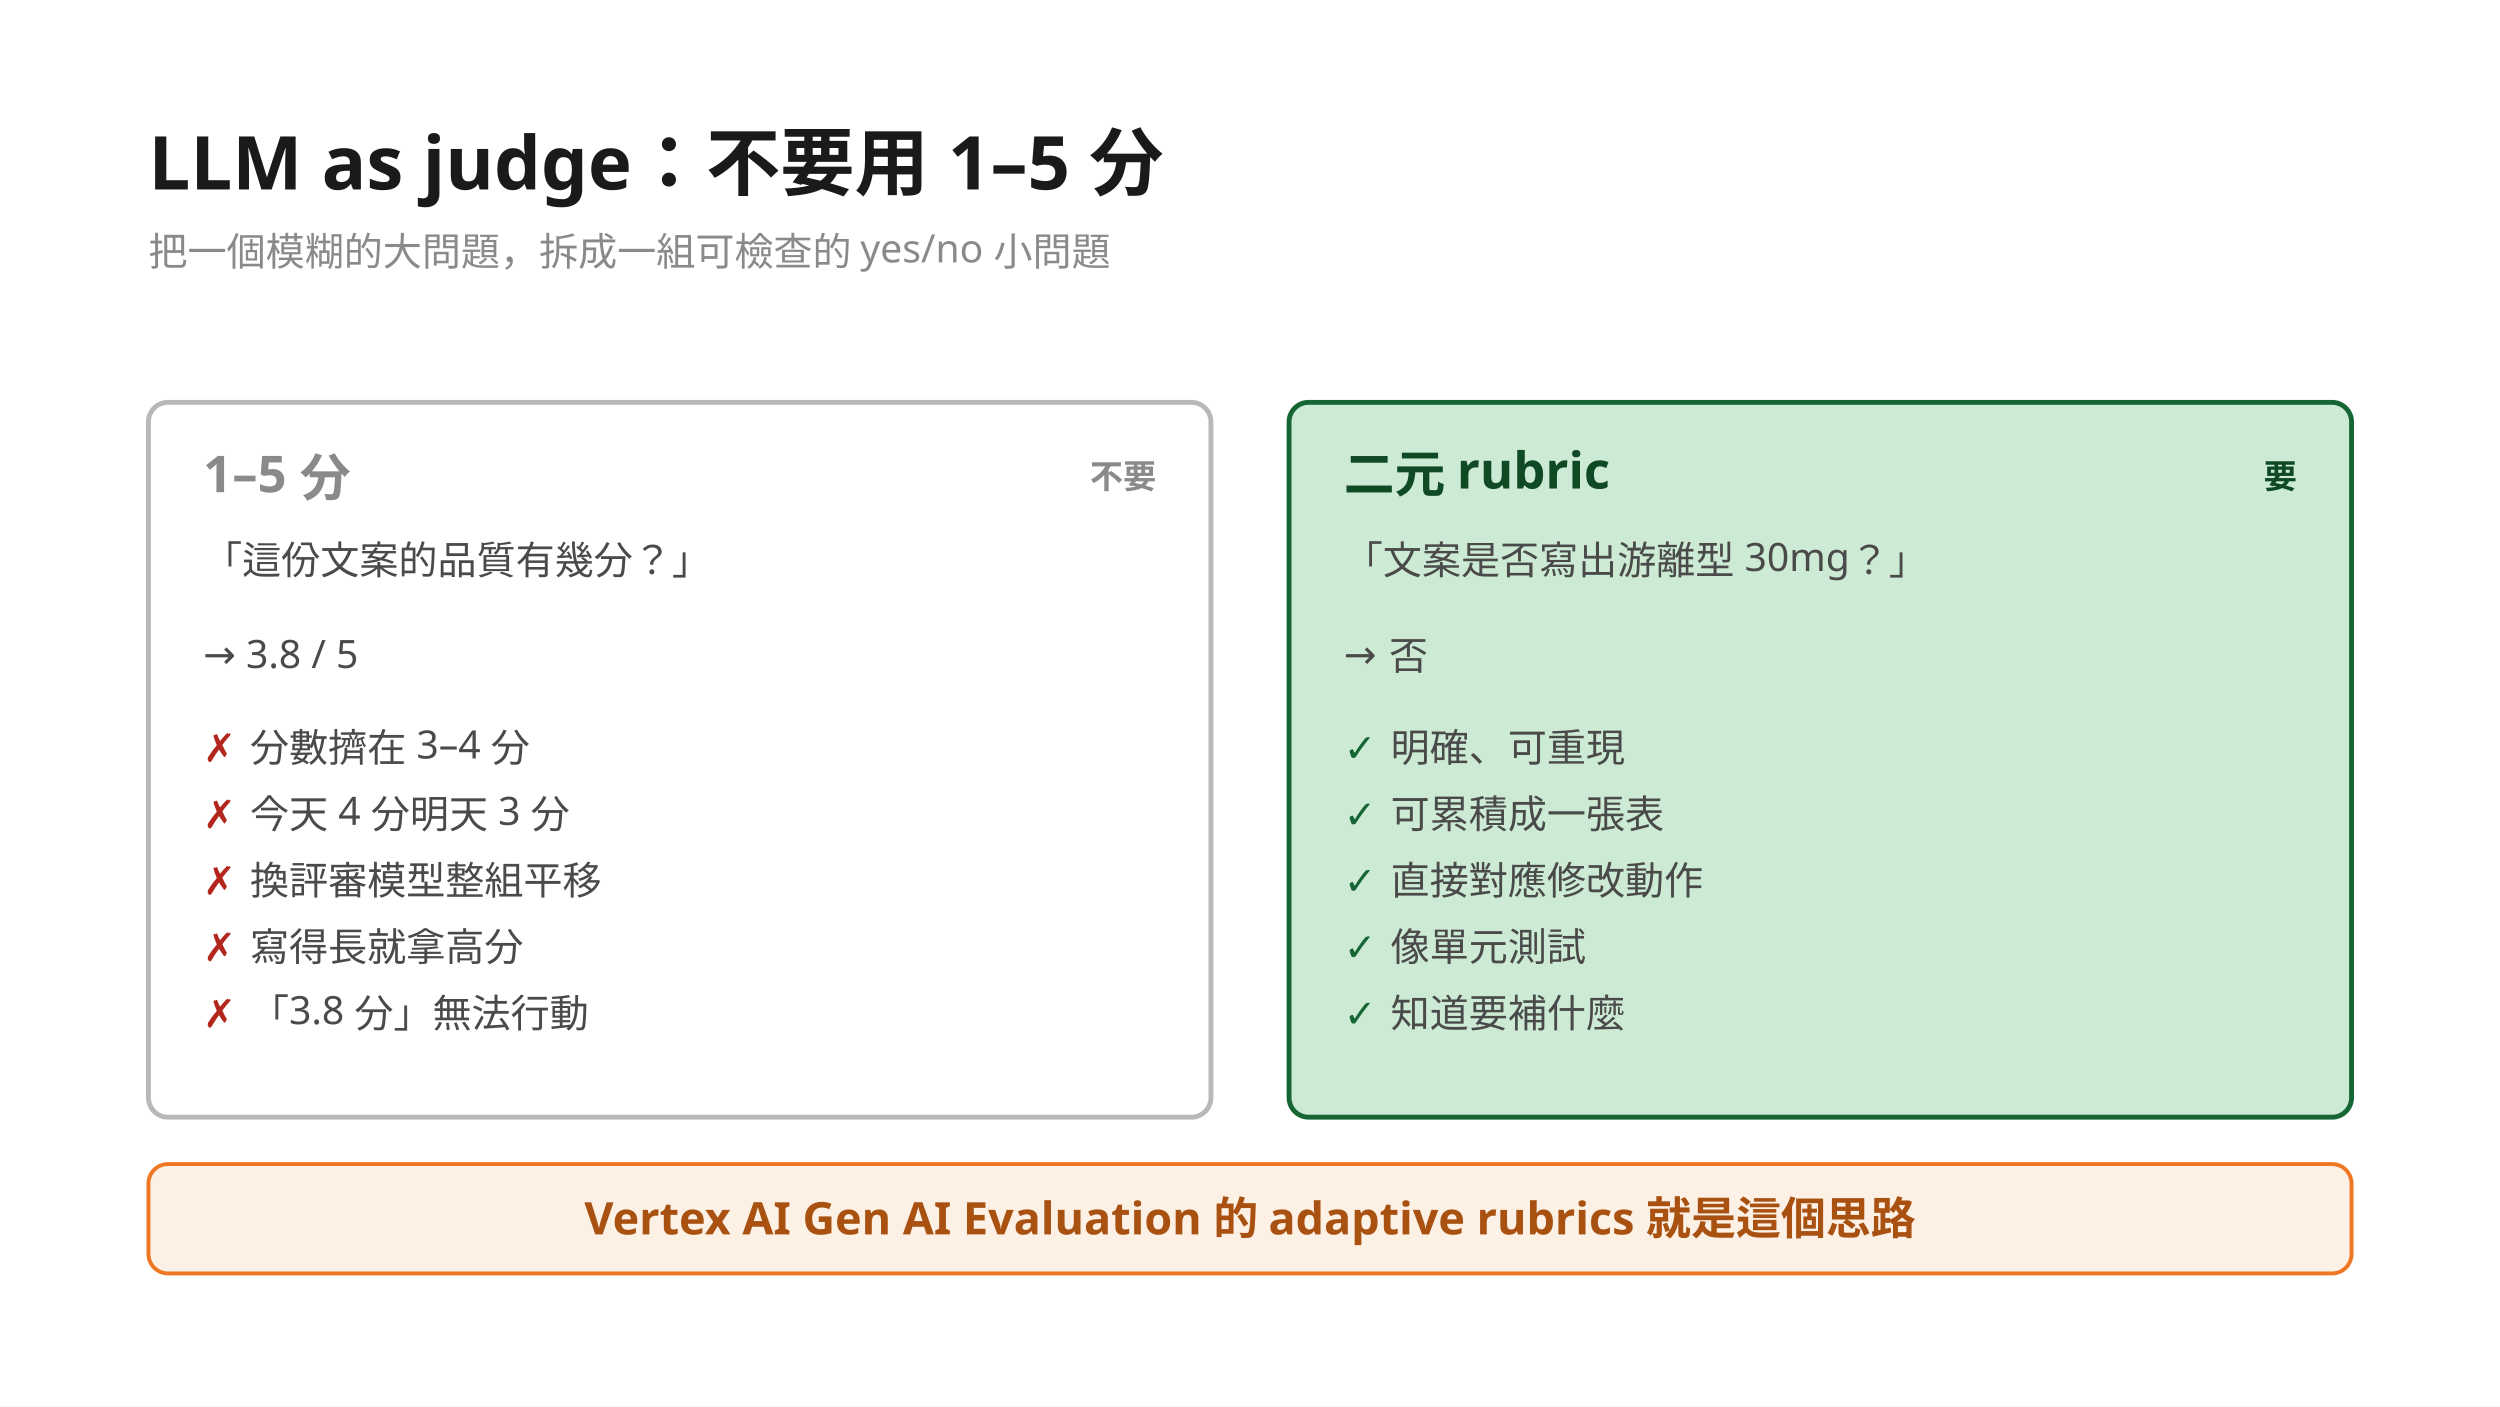
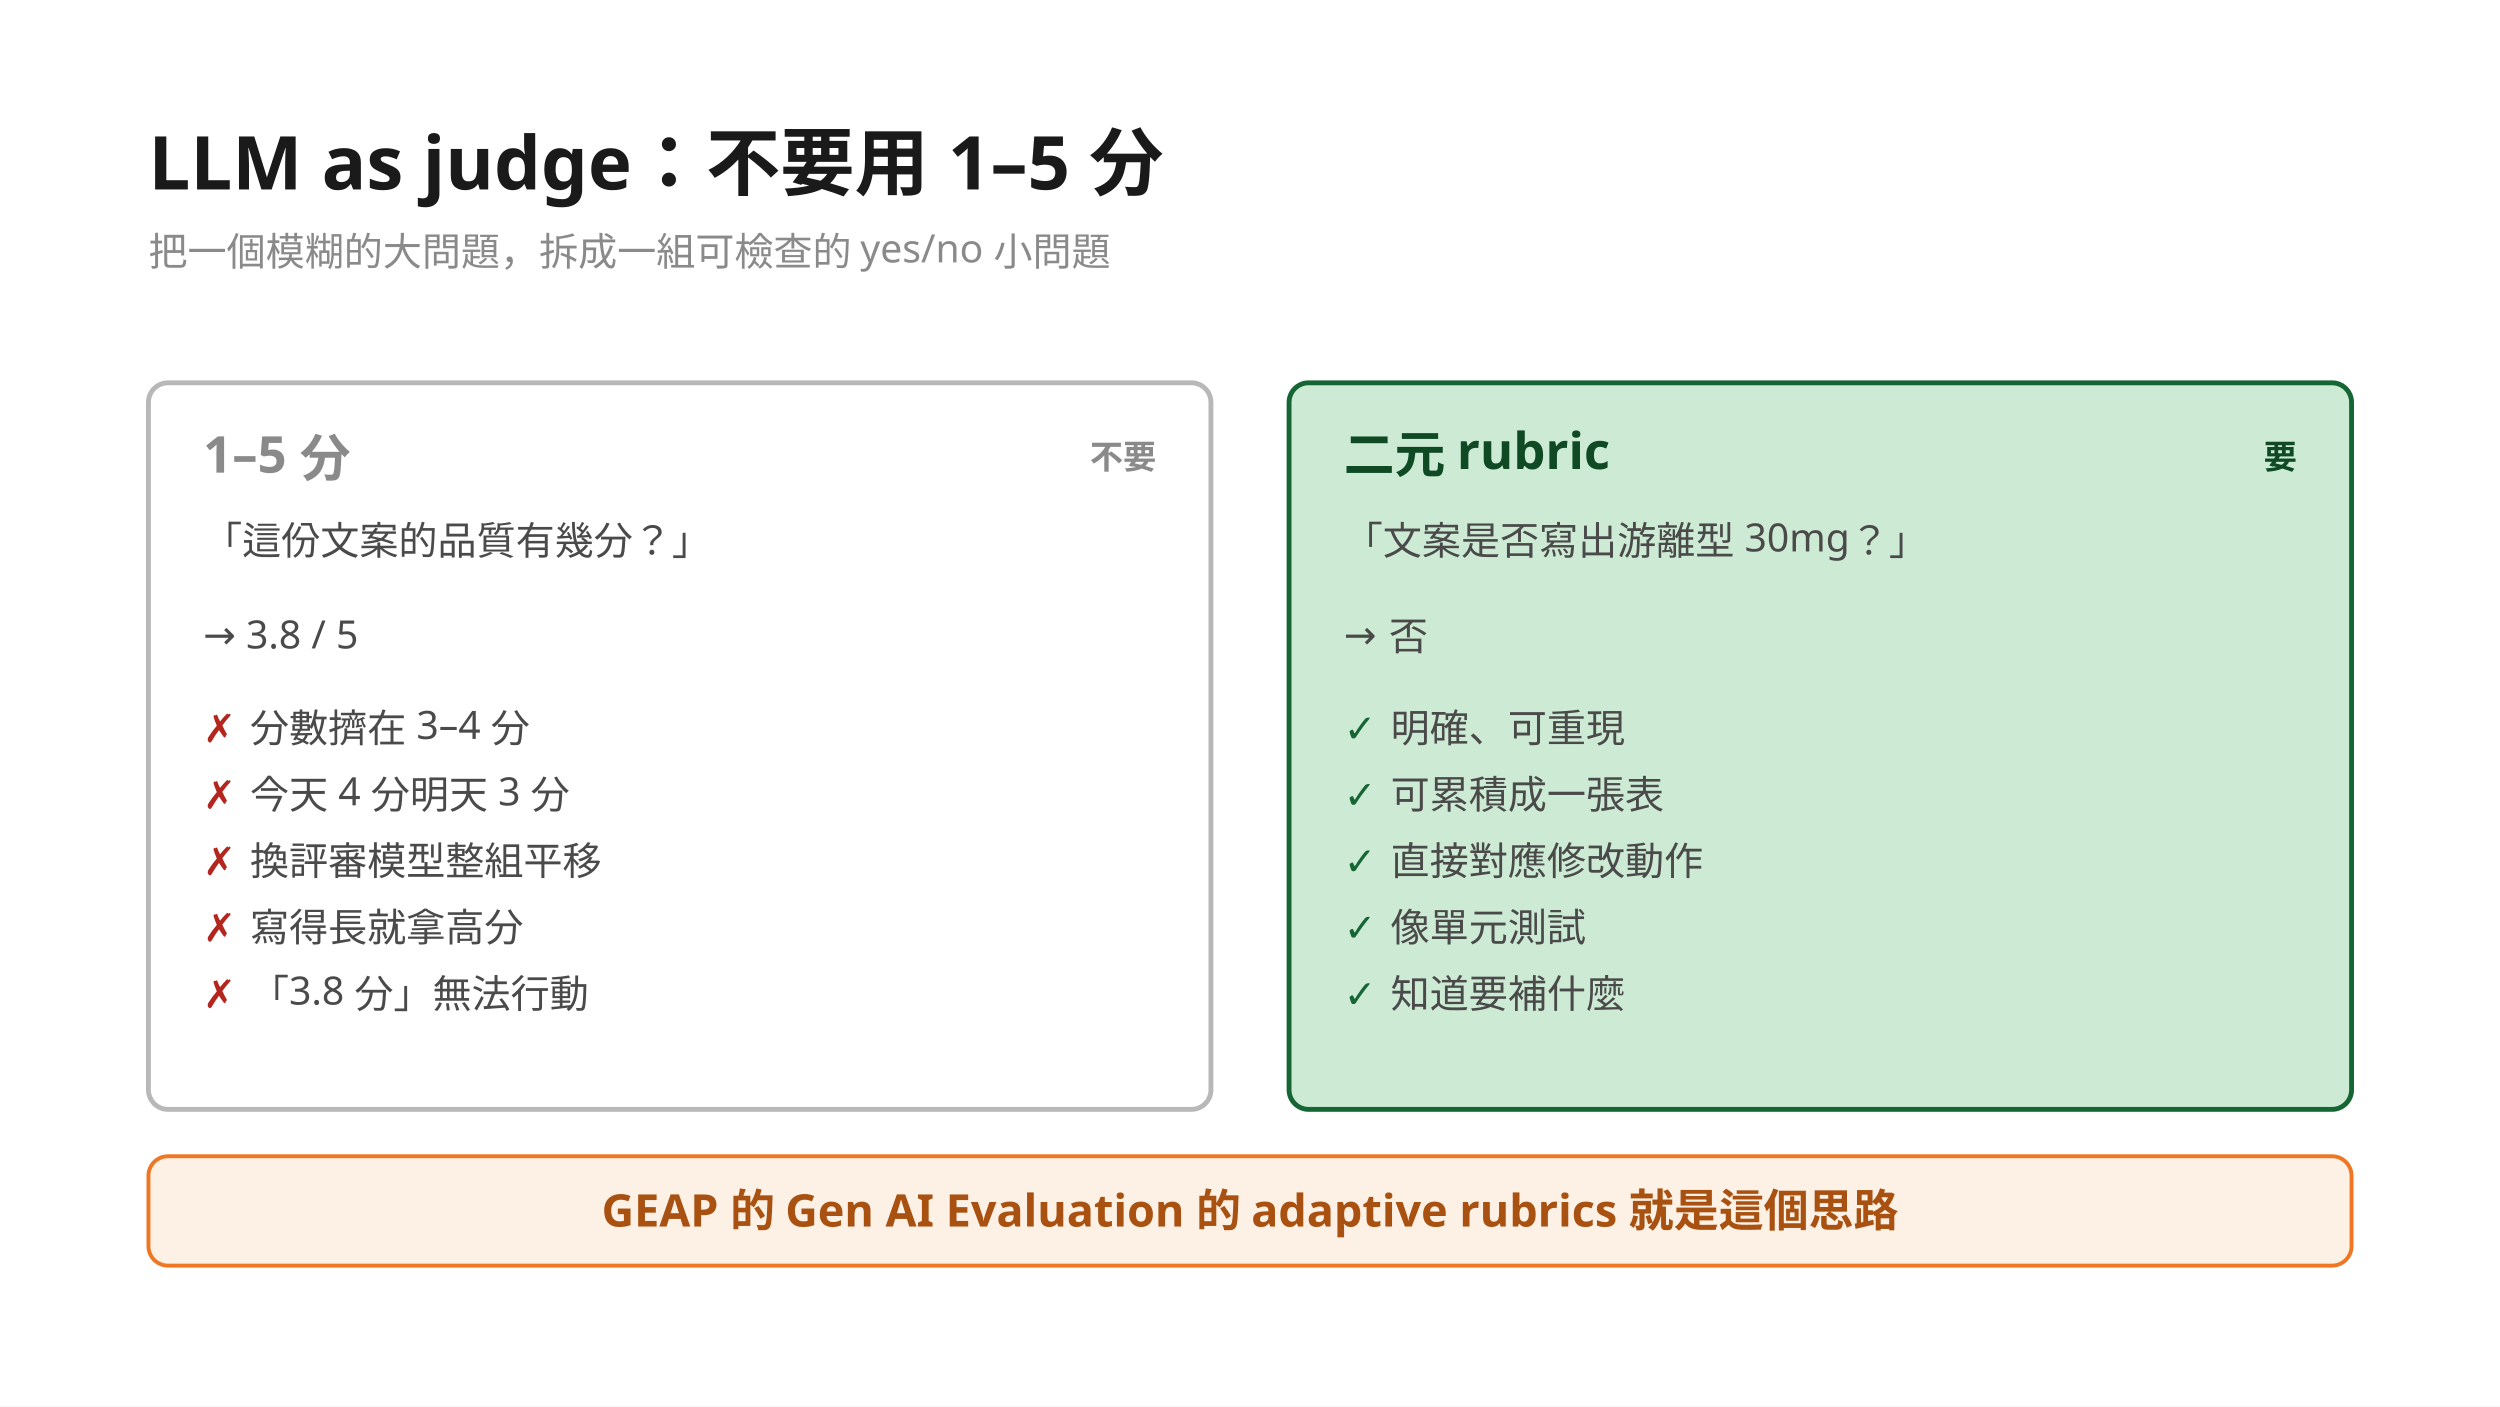
<svg xmlns="http://www.w3.org/2000/svg" viewBox="0 0 1280 720" width="1280" height="720" font-family="'PingFang TC','Noto Sans TC','Microsoft JhengHei','Hiragino Sans TC',sans-serif">
  <rect width="1280" height="720" fill="#ffffff" />
  <text x="76" y="97" font-size="38" fill="#1A1A1A" font-weight="700">LLM as judge：不要用 1–5 分</text>
  <text x="76" y="136" font-size="20" fill="#8A8A8A">把一個模糊的大問題，拆成一組可檢查的 yes/no 小問題</text>
-   <rect x="76.0" y="206" width="544.0" height="366" rx="10" fill="#ffffff" stroke="#B8B8B8" stroke-width="2.5" />
-   <text x="104.0" y="252" font-size="26" fill="#8A8A8A" font-weight="700">1–5 分</text>
-   <text x="592.0" y="250" font-size="17" fill="#8A8A8A" font-weight="700" text-anchor="end">不要</text>
-   <text x="104.0" y="294" font-size="20" fill="#4A4A4A">「這份文案的品質有幾分？」</text>
-   <text x="104.0" y="342" font-size="20" fill="#4A4A4A">→ 3.8 / 5</text>
-   <text x="104.0" y="390" font-size="20" fill="#B3261E" font-weight="700">✗</text>
-   <text x="128.0" y="390" font-size="20" fill="#4A4A4A">分數擠在 3–4 分</text>
-   <text x="104.0" y="424" font-size="20" fill="#B3261E" font-weight="700">✗</text>
-   <text x="128.0" y="424" font-size="20" fill="#4A4A4A">今天 4 分明天 3 分</text>
-   <text x="104.0" y="458" font-size="20" fill="#B3261E" font-weight="700">✗</text>
-   <text x="128.0" y="458" font-size="20" fill="#4A4A4A">換評審模型整組平移</text>
-   <text x="104.0" y="492" font-size="20" fill="#B3261E" font-weight="700">✗</text>
-   <text x="128.0" y="492" font-size="20" fill="#4A4A4A">寫得長就拿高分</text>
-   <text x="104.0" y="526" font-size="20" fill="#B3261E" font-weight="700">✗</text>
-   <text x="128.0" y="526" font-size="20" fill="#4A4A4A">「3.8 分」無法行動</text>
-   <rect x="660.0" y="206" width="544.0" height="366" rx="10" fill="#CDEBD4" stroke="#166534" stroke-width="2.5" />
-   <text x="688.0" y="252" font-size="26" fill="#0F4A25" font-weight="700">二元 rubric</text>
-   <text x="1176.0" y="250" font-size="17" fill="#0F4A25" font-weight="700" text-anchor="end">要</text>
-   <text x="688.0" y="294" font-size="20" fill="#4A4A4A">「文案是否寫出游離型 30mg？」</text>
-   <text x="688.0" y="342" font-size="20" fill="#4A4A4A">→ 否</text>
-   <text x="688.0" y="390" font-size="20" fill="#166534" font-weight="700">✓</text>
-   <text x="712.0" y="390" font-size="20" fill="#4A4A4A">明確、可重現</text>
-   <text x="688.0" y="424" font-size="20" fill="#166534" font-weight="700">✓</text>
-   <text x="712.0" y="424" font-size="20" fill="#4A4A4A">可累積成一張表</text>
-   <text x="688.0" y="458" font-size="20" fill="#166534" font-weight="700">✓</text>
-   <text x="712.0" y="458" font-size="20" fill="#4A4A4A">直接對應修改動作</text>
-   <text x="688.0" y="492" font-size="20" fill="#166534" font-weight="700">✓</text>
-   <text x="712.0" y="492" font-size="20" fill="#4A4A4A">像單元測試</text>
-   <text x="688.0" y="526" font-size="20" fill="#166534" font-weight="700">✓</text>
-   <text x="712.0" y="526" font-size="20" fill="#4A4A4A">知道要補什麼</text>
-   <rect x="76" y="596" width="1128" height="56" rx="10" fill="#FDF1E6" stroke="#EF7622" stroke-width="2" />
-   <text x="640.0" y="632" font-size="23" fill="#A85110" font-weight="700" text-anchor="middle">Vertex AI Gen AI Evaluation 的 adaptive rubrics 就是這個思路</text>
+   <rect x="76.0" y="196" width="544.0" height="372" rx="10" fill="#ffffff" stroke="#B8B8B8" stroke-width="2.5" />
+   <text x="104.0" y="242" font-size="26" fill="#8A8A8A" font-weight="700">1–5 分</text>
+   <text x="592.0" y="240" font-size="17" fill="#8A8A8A" font-weight="700" text-anchor="end">不要</text>
+   <text x="104.0" y="284" font-size="20" fill="#4A4A4A">「這份文案的品質有幾分？」</text>
+   <text x="104.0" y="332" font-size="20" fill="#4A4A4A">→ 3.8 / 5</text>
+   <text x="104.0" y="380" font-size="20" fill="#B3261E" font-weight="700">✗</text>
+   <text x="128.0" y="380" font-size="20" fill="#4A4A4A">分數擠在 3–4 分</text>
+   <text x="104.0" y="414" font-size="20" fill="#B3261E" font-weight="700">✗</text>
+   <text x="128.0" y="414" font-size="20" fill="#4A4A4A">今天 4 分明天 3 分</text>
+   <text x="104.0" y="448" font-size="20" fill="#B3261E" font-weight="700">✗</text>
+   <text x="128.0" y="448" font-size="20" fill="#4A4A4A">換評審模型整組平移</text>
+   <text x="104.0" y="482" font-size="20" fill="#B3261E" font-weight="700">✗</text>
+   <text x="128.0" y="482" font-size="20" fill="#4A4A4A">寫得長就拿高分</text>
+   <text x="104.0" y="516" font-size="20" fill="#B3261E" font-weight="700">✗</text>
+   <text x="128.0" y="516" font-size="20" fill="#4A4A4A">「3.8 分」無法行動</text>
+   <rect x="660.0" y="196" width="544.0" height="372" rx="10" fill="#CDEBD4" stroke="#166534" stroke-width="2.5" />
+   <text x="688.0" y="242" font-size="26" fill="#0F4A25" font-weight="700">二元 rubric</text>
+   <text x="1176.0" y="240" font-size="17" fill="#0F4A25" font-weight="700" text-anchor="end">要</text>
+   <text x="688.0" y="284" font-size="20" fill="#4A4A4A">「文案是否寫出游離型 30mg？」</text>
+   <text x="688.0" y="332" font-size="20" fill="#4A4A4A">→ 否</text>
+   <text x="688.0" y="380" font-size="20" fill="#166534" font-weight="700">✓</text>
+   <text x="712.0" y="380" font-size="20" fill="#4A4A4A">明確、可重現</text>
+   <text x="688.0" y="414" font-size="20" fill="#166534" font-weight="700">✓</text>
+   <text x="712.0" y="414" font-size="20" fill="#4A4A4A">可累積成一張表</text>
+   <text x="688.0" y="448" font-size="20" fill="#166534" font-weight="700">✓</text>
+   <text x="712.0" y="448" font-size="20" fill="#4A4A4A">直接對應修改動作</text>
+   <text x="688.0" y="482" font-size="20" fill="#166534" font-weight="700">✓</text>
+   <text x="712.0" y="482" font-size="20" fill="#4A4A4A">像單元測試</text>
+   <text x="688.0" y="516" font-size="20" fill="#166534" font-weight="700">✓</text>
+   <text x="712.0" y="516" font-size="20" fill="#4A4A4A">知道要補什麼</text>
+   <rect x="76" y="592" width="1128" height="56" rx="10" fill="#FDF1E6" stroke="#EF7622" stroke-width="2" />
+   <text x="640.0" y="628" font-size="23" fill="#A85110" font-weight="700" text-anchor="middle">GEAP 的 Gen AI Evaluation 的 adaptive rubrics 就是這個思路</text>
</svg>
